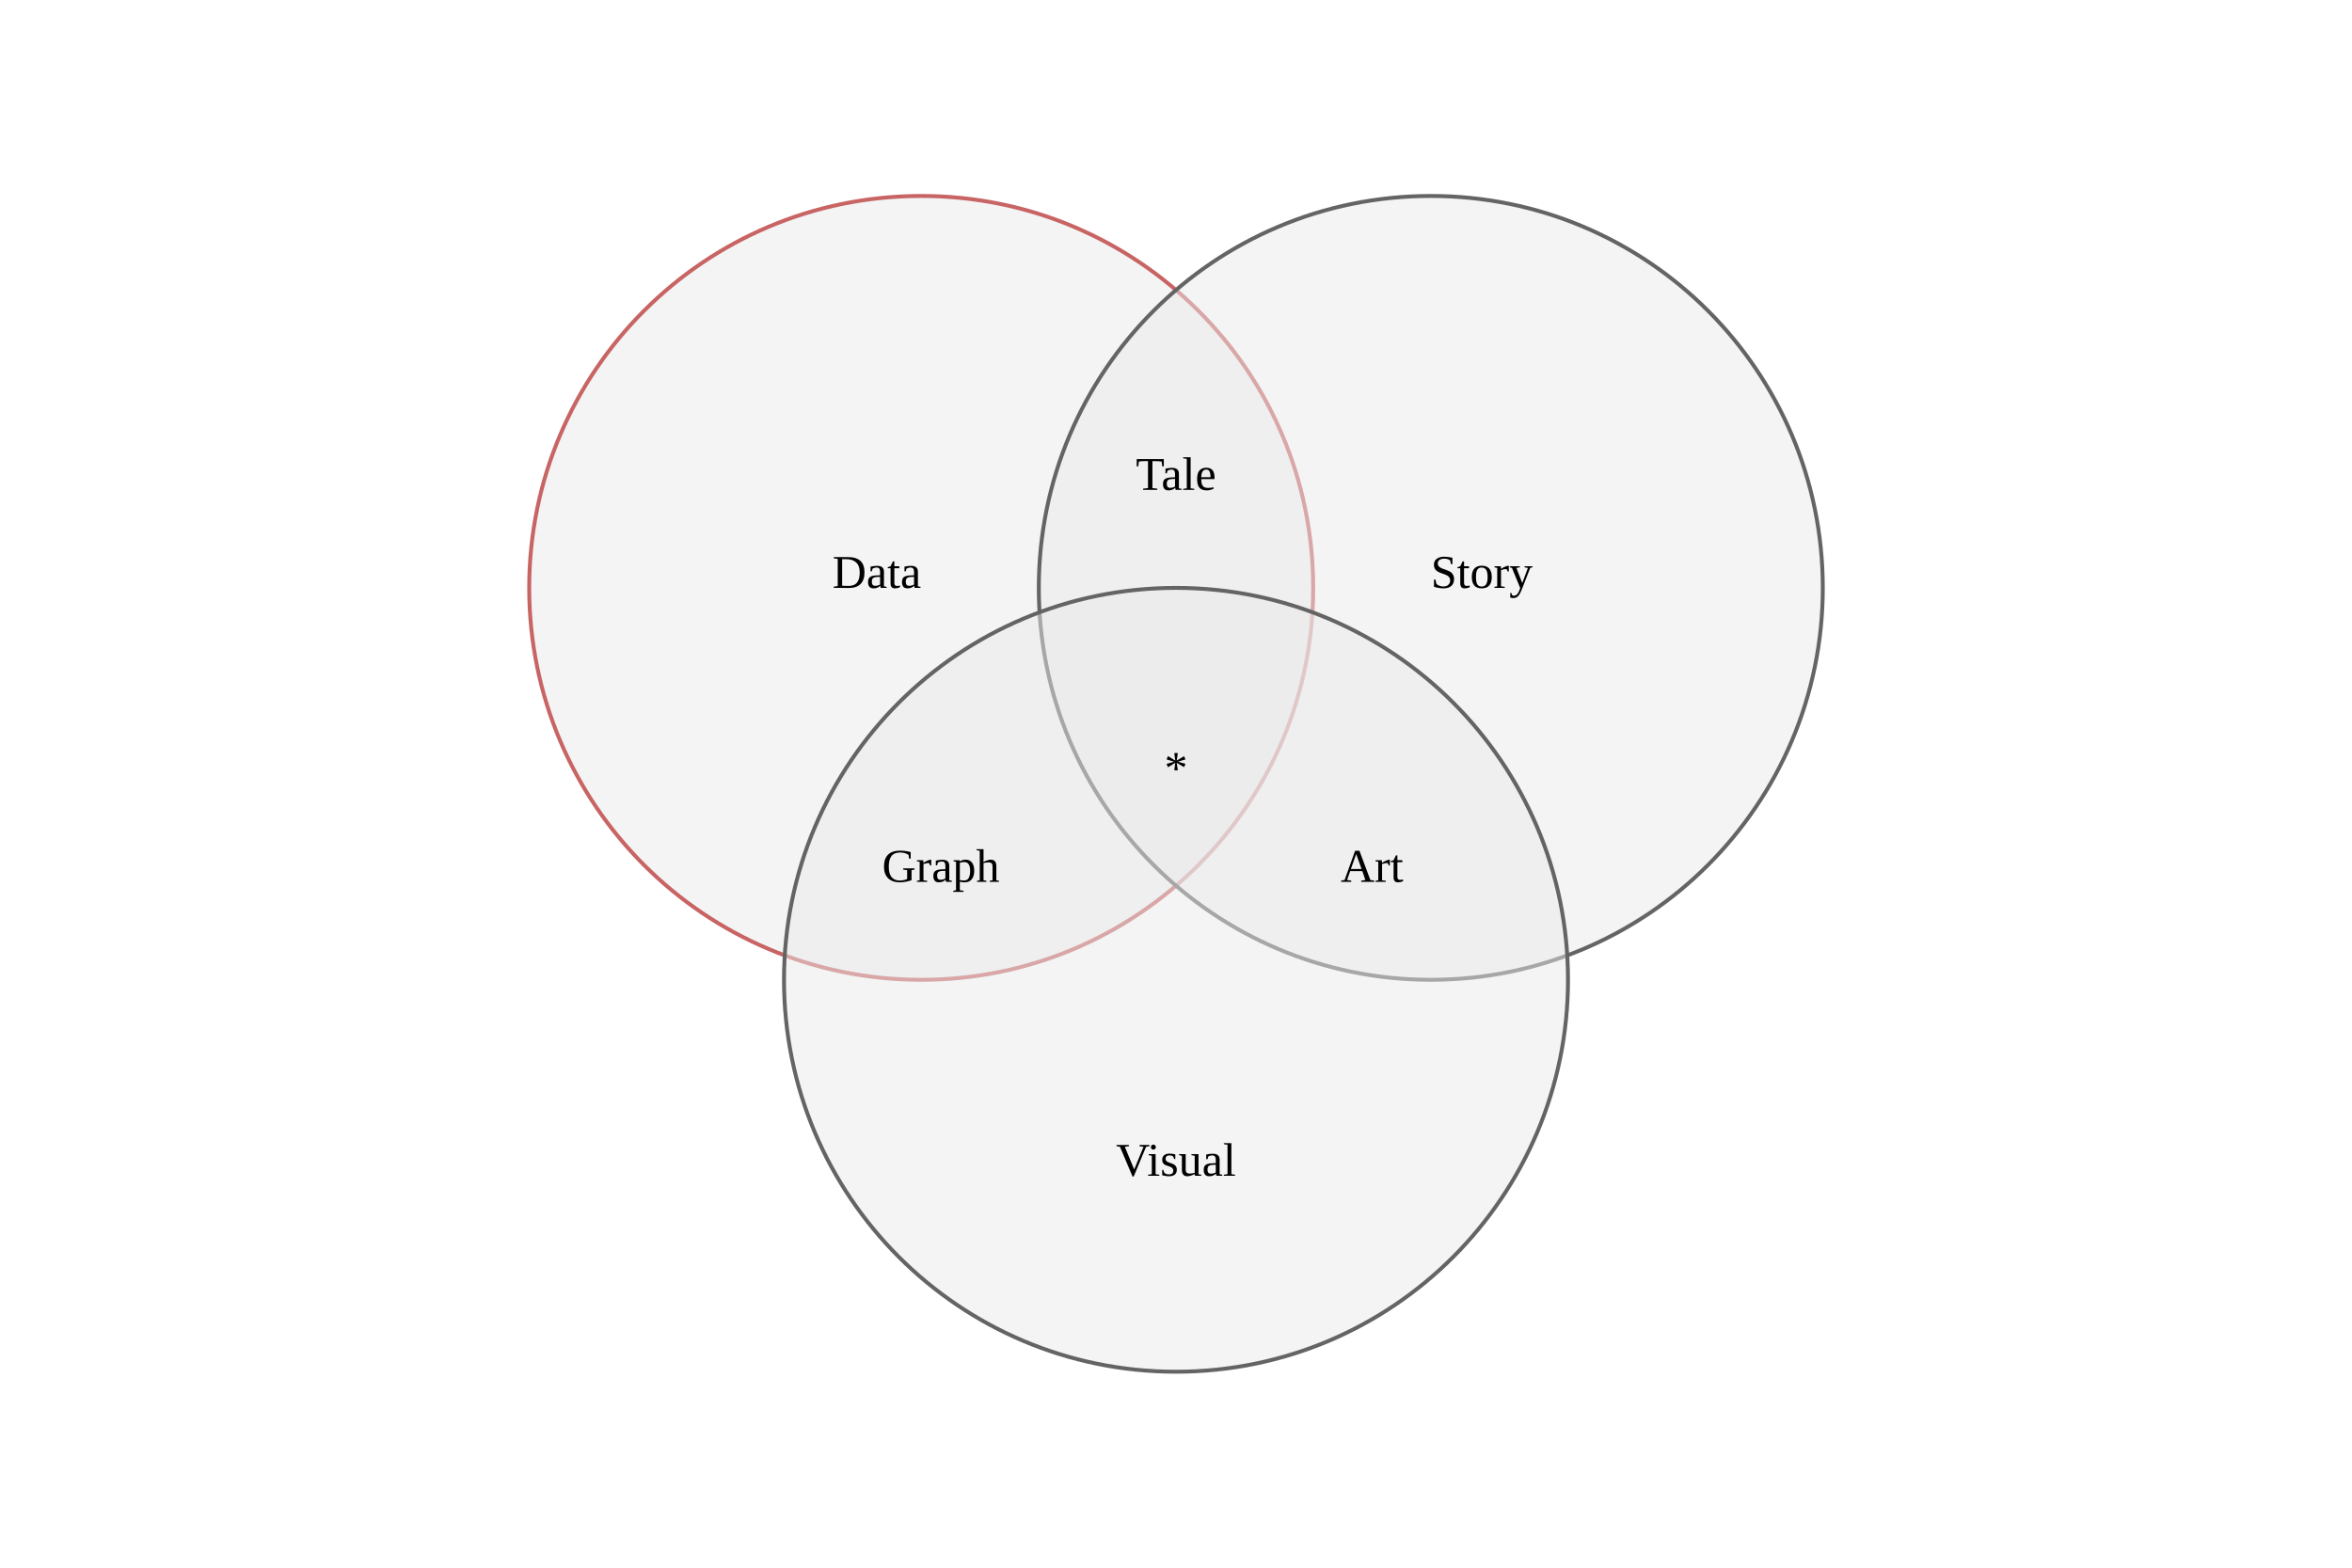
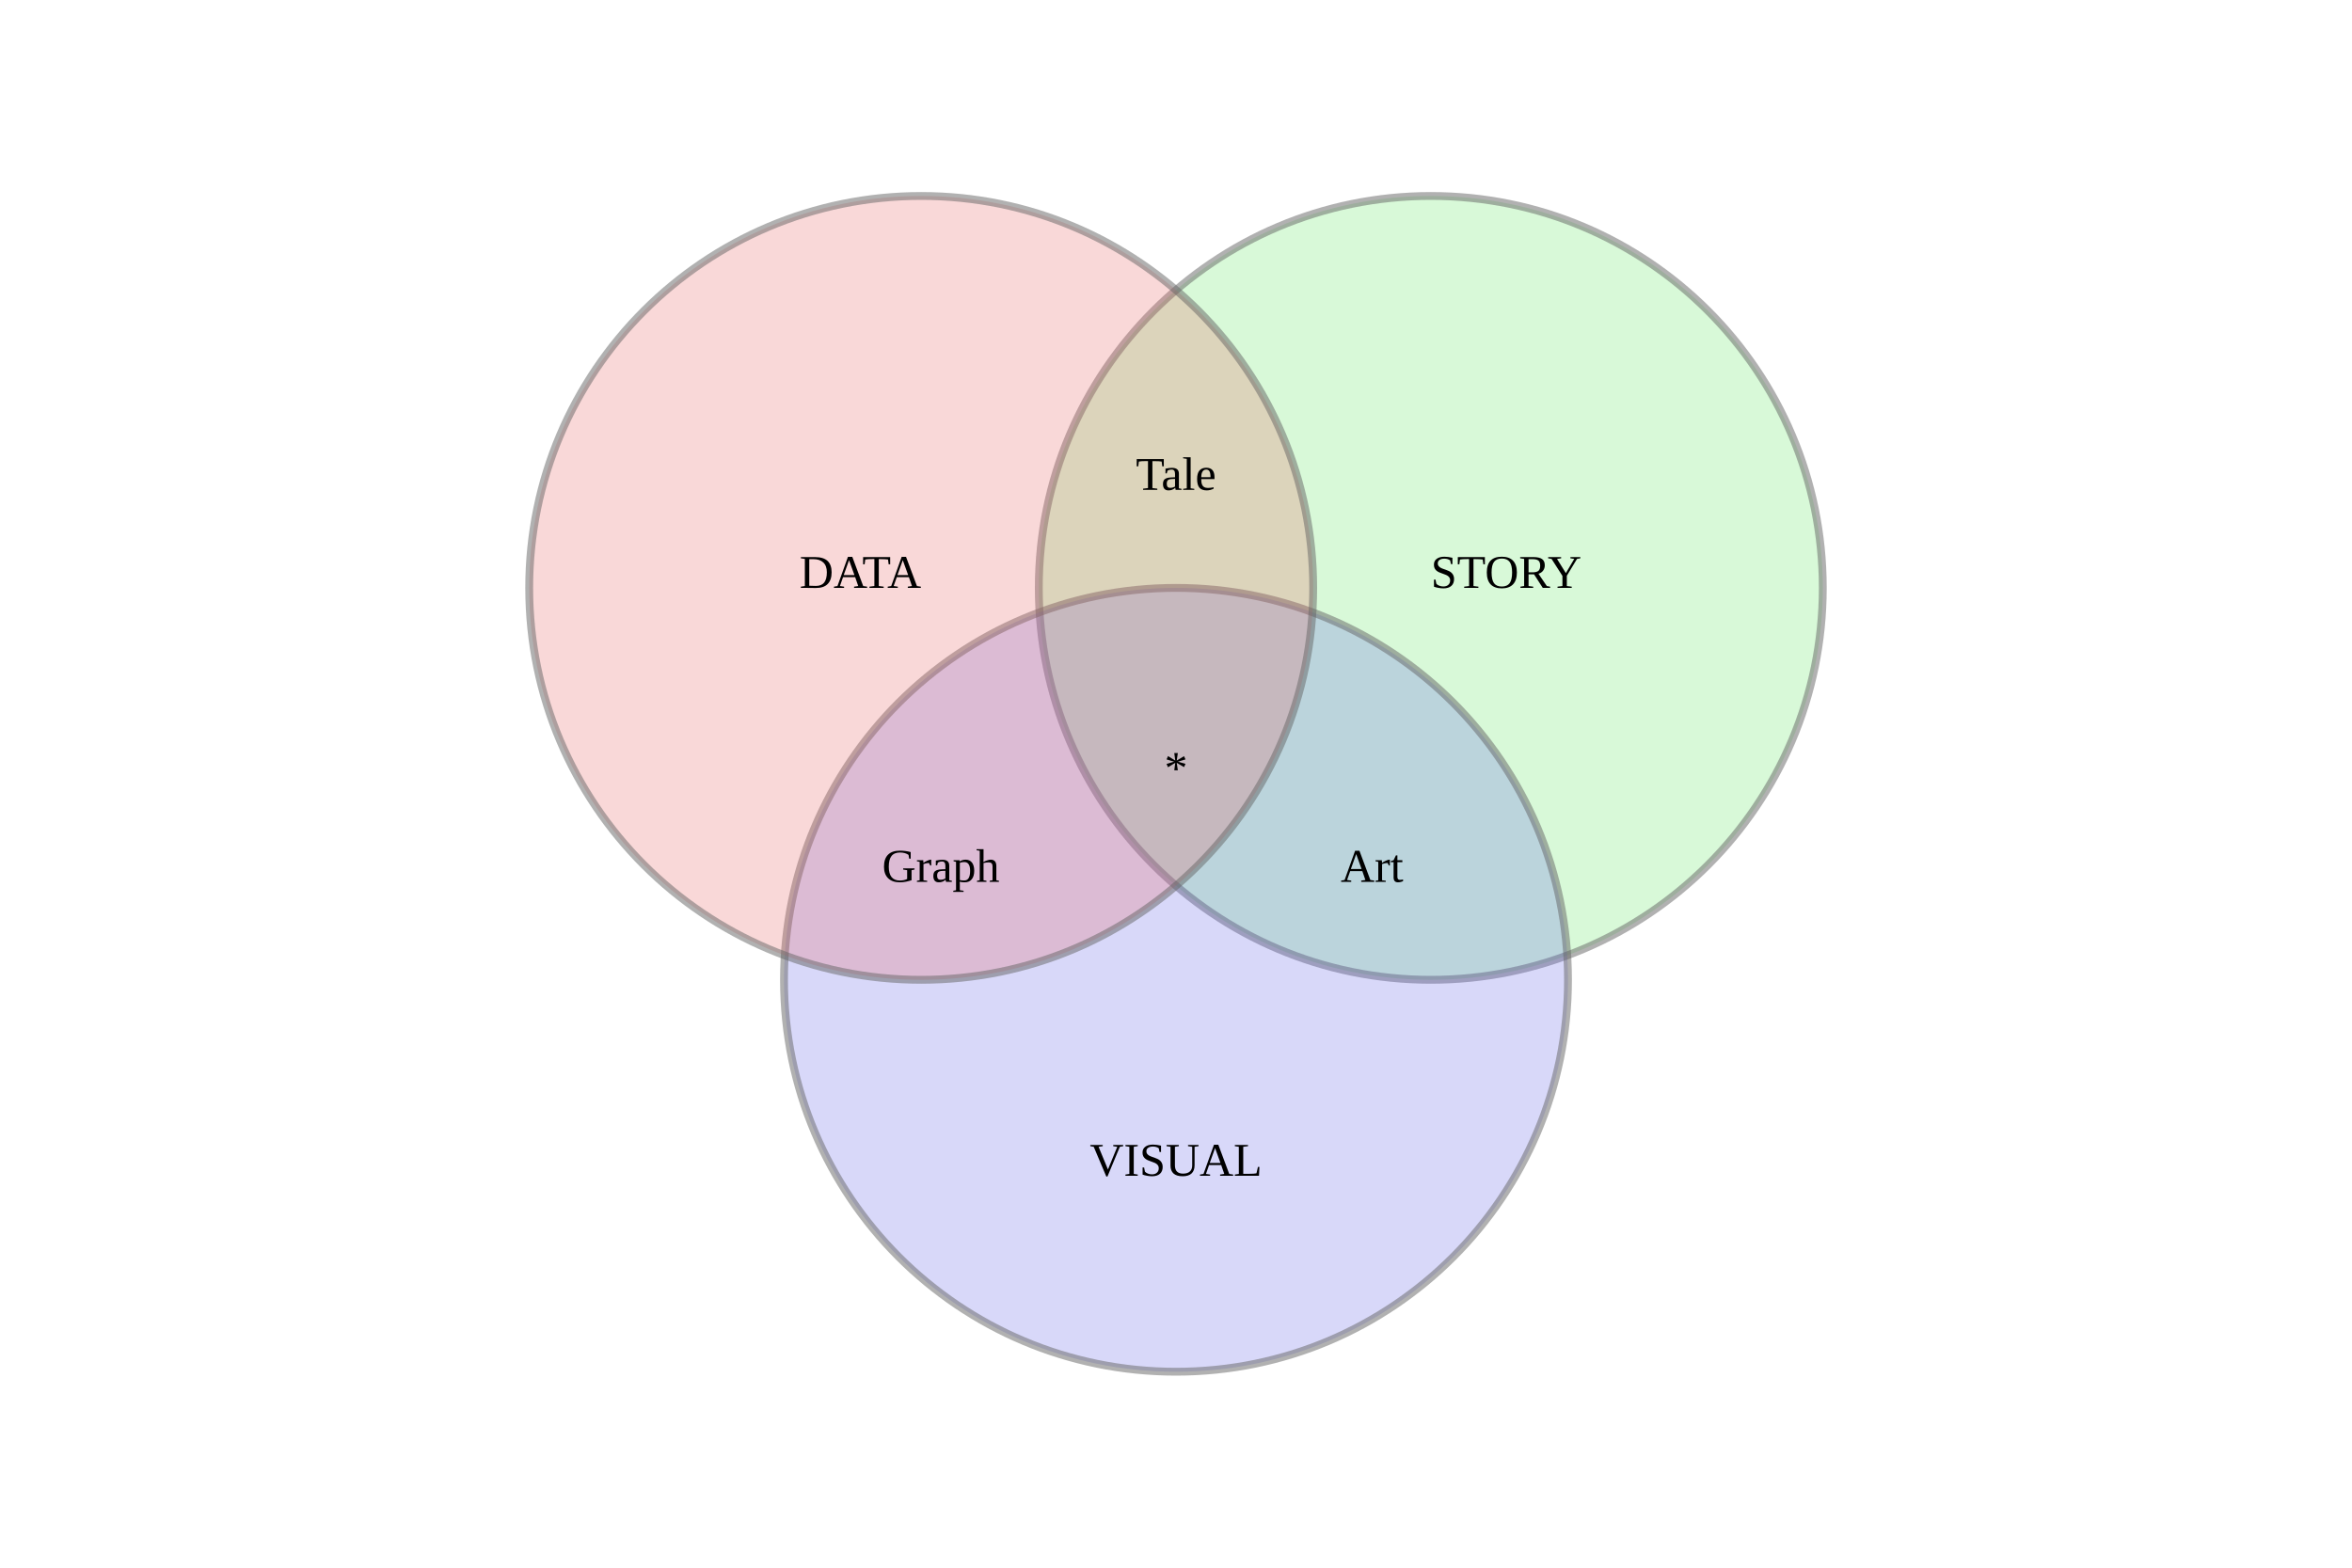
- <svg xmlns="http://www.w3.org/2000/svg" version="1.1" width="600" height="400" viewbox="0 0 600 400">
-   <circle cx="235" cy="150" r="100" fill="rgba(234,234,234,0.5)" stroke-width="1" stroke="rgb(200,100,100)" />
-   <circle cx="365" cy="150" r="100" fill="rgba(234,234,234,0.5)" stroke-width="1" stroke="rgb(100,100,100)" />
-   <circle cx="300" cy="250" r="100" fill="rgba(234,234,234,0.5)" stroke-width="1" stroke="rgb(100,100,100)" />
-   <text x="235" y="150" font-size="1.3rem" text-anchor="end">Data</text>
-   <text x="365" y="150" font-size="1.3rem" text-anchor="start">Story</text>
-   <text x="300" y="300" font-size="1.3rem" text-anchor="middle">Visual</text>
+ <svg xmlns="http://www.w3.org/2000/svg" version="1.1" width="600" height="400" viewbox="0 0 800 600">
+   <circle cx="365" cy="150" r="100" fill="rgba(100,234,100,0.25)" stroke-width="2" stroke="rgba(100,100,100,0.5)" />
+   <circle cx="300" cy="250" r="100" fill="rgba(100,100,234,0.25)" stroke-width="2" stroke="rgba(100,100,100,0.5)" />
+   <circle cx="235" cy="150" r="100" fill="rgba(234,100,100,0.25)" stroke-width="2" stroke="rgba(100,100,100,0.5)" />
+   <text x="235" y="150" font-size="1.3rem" text-anchor="end">DATA</text>
+   <text x="365" y="150" font-size="1.3rem" text-anchor="start">STORY</text>
+   <text x="300" y="300" font-size="1.3rem" text-anchor="middle">VISUAL</text>
  <text x="300" y="125" font-size="1rem" text-anchor="middle">Tale</text>
  <text x="240" y="225" font-size="1rem" text-anchor="middle">Graph</text>
  <text x="350" y="225" font-size="1rem" text-anchor="middle">Art</text>
  <text x="300" y="200" font-size="2rem" text-anchor="middle">*</text>
</svg>
